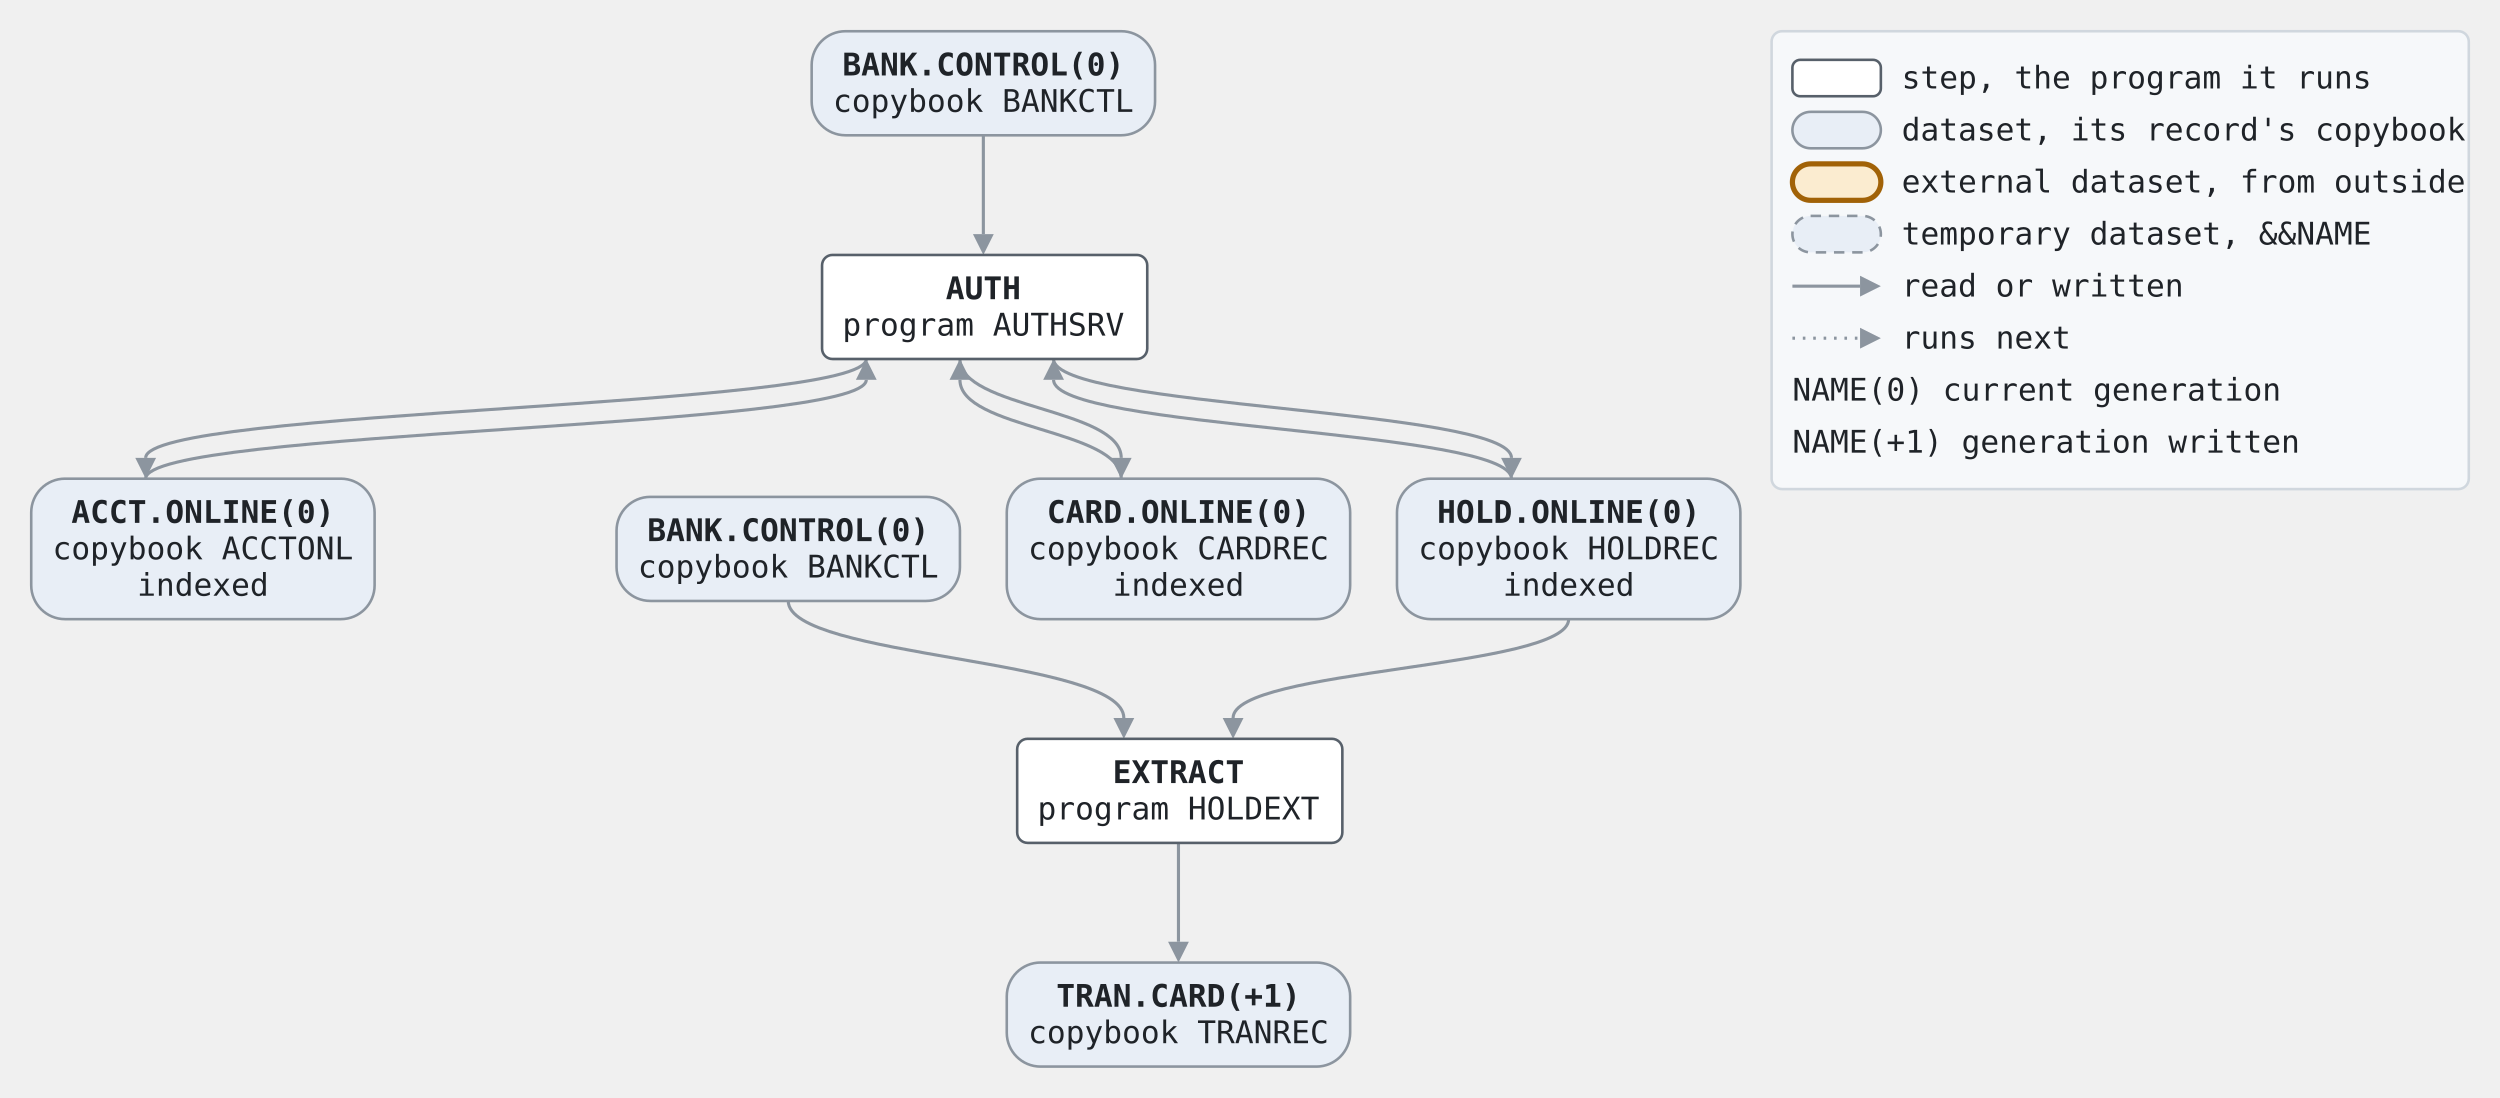
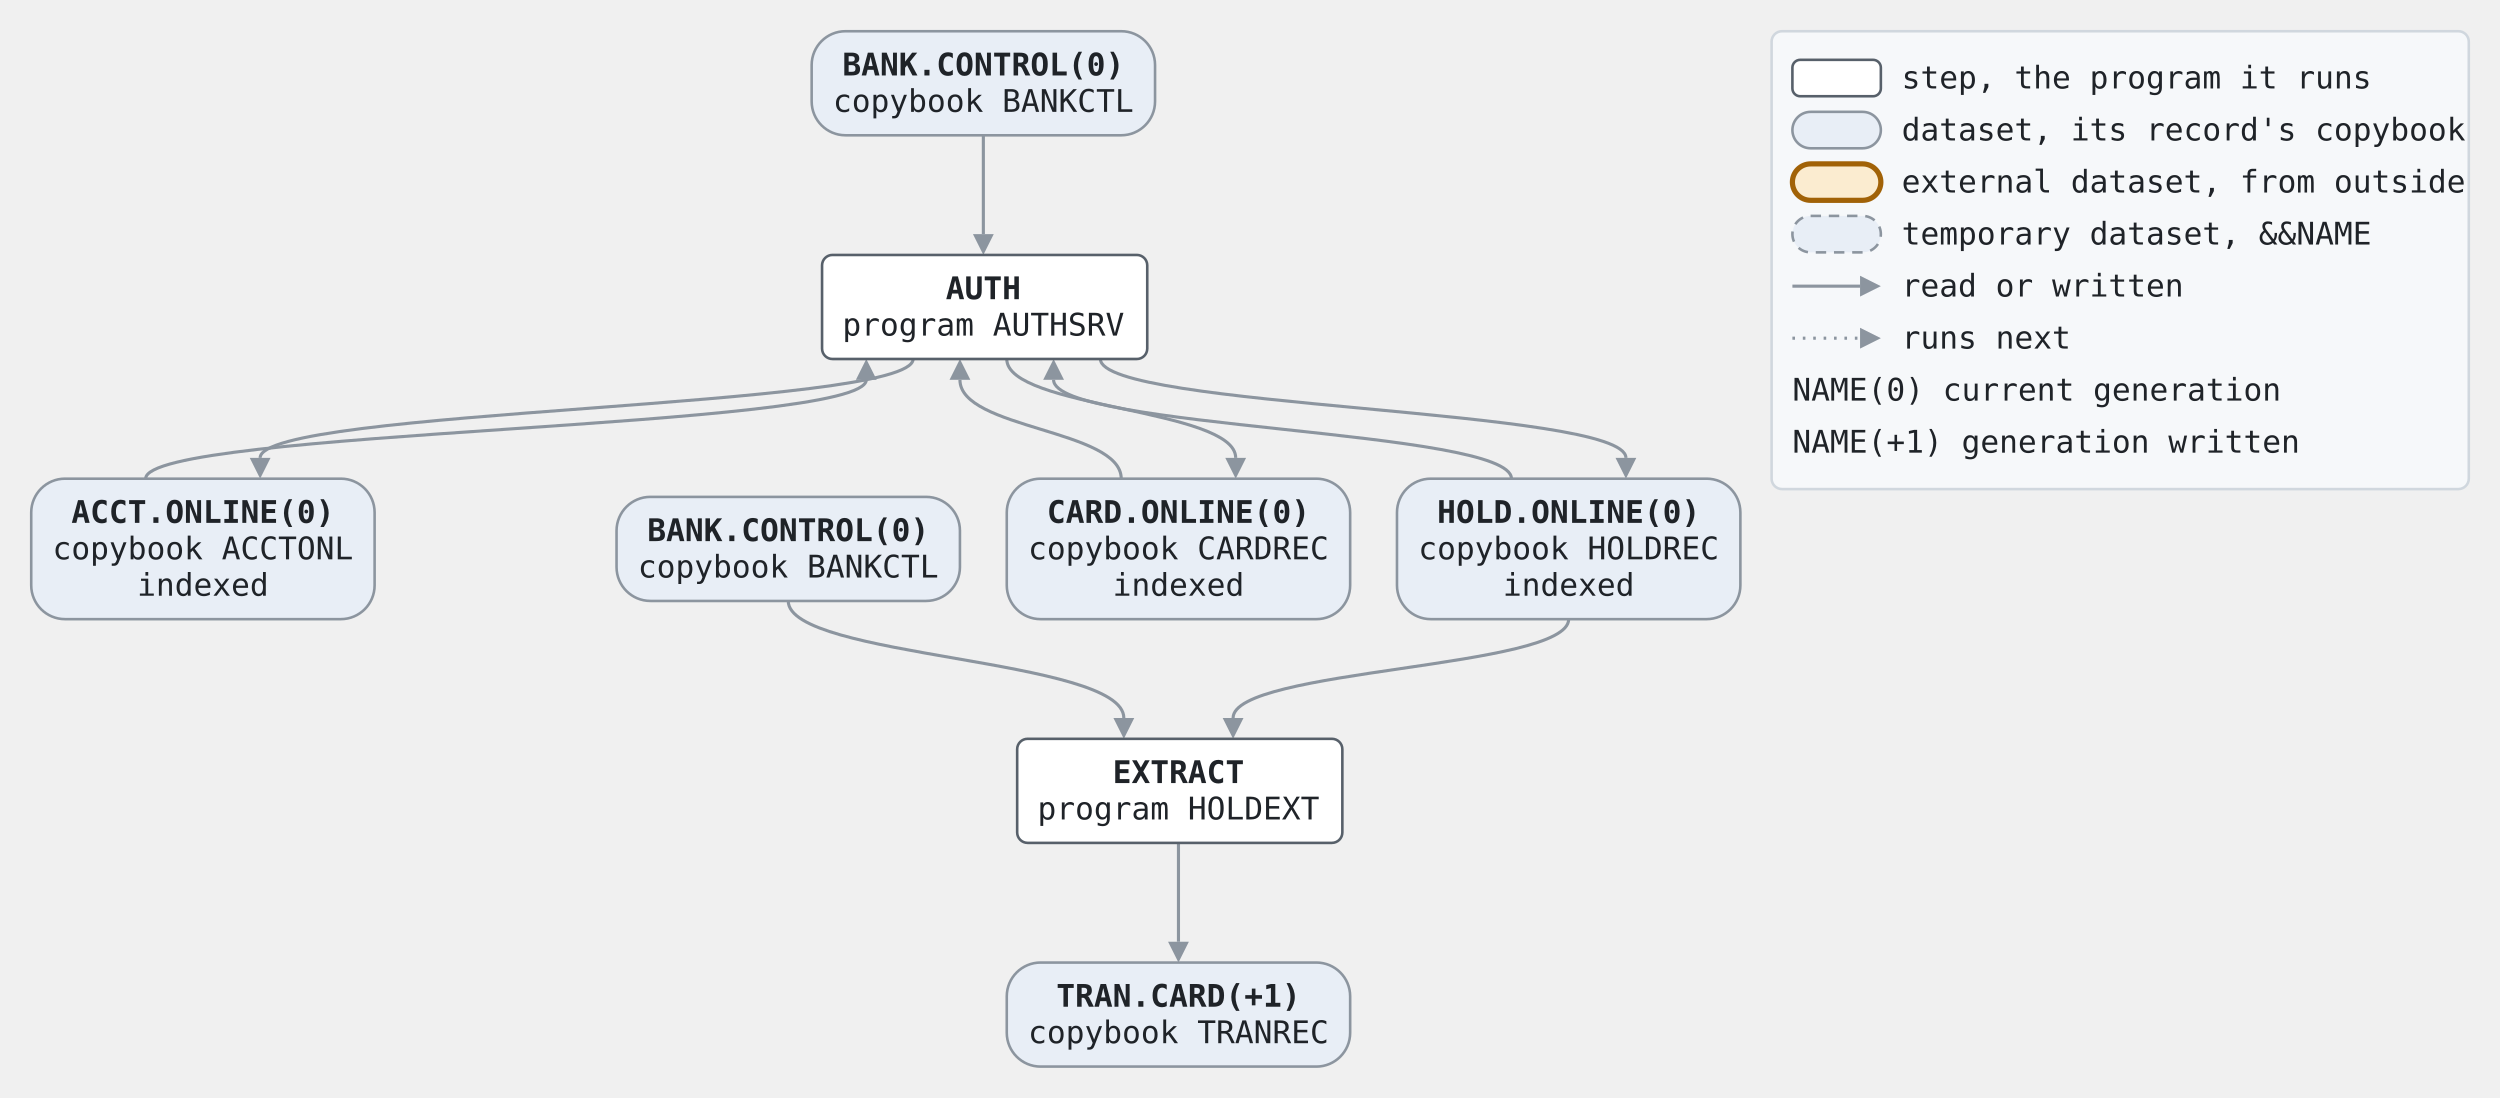
<svg xmlns="http://www.w3.org/2000/svg" width="961" height="422" viewBox="0 0 961 422" font-family="ui-monospace, SFMono-Regular, Menlo, Consolas, monospace" font-size="12">
  <style>
.box { fill: #ffffff; stroke: #57606a; stroke-width: 1 }
.box.emphasis { stroke-width: 2.5 }
.box.data { fill: #e8eef6; stroke: #8c959f }
.box.external { fill: #fbecd0; stroke: #a16207; stroke-width: 2 }
.box.dashed { stroke-dasharray: 4 3 }
.label { fill: #1f2328 }
.label.first { font-weight: 600 }
.edge { fill: none; stroke: #8c959f; stroke-width: 1.2 }
.edge.dashed { stroke-dasharray: 4 3 }
.edge.dotted { stroke-dasharray: 1 3 }
.head { fill: #8c959f }
.legend { fill: #f6f8fa; stroke: #d0d7de }
.box.highlight { stroke: #c2410c; stroke-width: 2.5 }
.edge.highlight { stroke: #c2410c; stroke-width: 2 }
.head.highlight { fill: #c2410c }
@media (prefers-color-scheme: dark) {
  .box { fill: #161b22; stroke: #8b949e }
  .box.data { fill: #1f2a3a; stroke: #6e7681 }
  .box.external { fill: #3a2c12; stroke: #d6a64a }
  .label { fill: #e6edf3 }
  .edge { stroke: #6e7681 }
  .head { fill: #6e7681 }
  .legend { fill: #0d1117; stroke: #30363d }
  .box.highlight, .edge.highlight { stroke: #fb923c }
  .head.highlight { fill: #fb923c }
}
</style>
  <defs>
    <marker id="arrow" viewBox="0 0 8 8" refX="0" refY="4" markerUnits="userSpaceOnUse" markerWidth="8" markerHeight="8" orient="auto-start-reverse">
      <path class="head" d="M0,0 L8,4 L0,8 z" />
    </marker>
    <marker id="arrow-highlight" viewBox="0 0 8 8" refX="0" refY="4" markerUnits="userSpaceOnUse" markerWidth="8" markerHeight="8" orient="auto-start-reverse">
      <path class="head highlight" d="M0,0 L8,4 L0,8 z" />
    </marker>
  </defs>
  <path class="edge" d="M378,52 C378,71 378,71 378,90" marker-end="url(#arrow)" />
  <path class="edge" d="M333,146 C333,165 56,165 56,184" marker-start="url(#arrow)" />
  <path class="edge" d="M369,146 C369,165 431,165 431,184" marker-start="url(#arrow)" />
  <path class="edge" d="M405,146 C405,165 581,165 581,184" marker-start="url(#arrow)" />
-   <path class="edge" d="M333,138 C333,157 56,157 56,176" marker-end="url(#arrow)" />
-   <path class="edge" d="M369,138 C369,157 431,157 431,176" marker-end="url(#arrow)" />
-   <path class="edge" d="M405,138 C405,157 581,157 581,176" marker-end="url(#arrow)" />
+   <path class="edge" d="M351,138 C351,157 100,157 100,176" marker-end="url(#arrow)" />
+   <path class="edge" d="M387,138 C387,157 475,157 475,176" marker-end="url(#arrow)" />
+   <path class="edge" d="M423,138 C423,157 625,157 625,176" marker-end="url(#arrow)" />
  <path class="edge" d="M303,231 C303,253 432,253 432,276" marker-end="url(#arrow)" />
  <path class="edge" d="M603,238 C603,257 474,257 474,276" marker-end="url(#arrow)" />
  <path class="edge" d="M453,324 C453,343 453,343 453,362" marker-end="url(#arrow)" />
  <a href="../copybooks/BANKCTL.md">
    <rect class="box data" x="312" y="12" width="132" height="40" rx="13" />
    <text class="label first" x="378" y="29" text-anchor="middle">BANK.CONTROL(0)</text>
    <text class="label" x="378" y="43" text-anchor="middle">copybook BANKCTL</text>
  </a>
  <a href="../copybooks/ACCTONL.md">
    <rect class="box data" x="12" y="184" width="132" height="54" rx="13" />
    <text class="label first" x="78" y="201" text-anchor="middle">ACCT.ONLINE(0)</text>
    <text class="label" x="78" y="215" text-anchor="middle">copybook ACCTONL</text>
    <text class="label" x="78" y="229" text-anchor="middle">indexed</text>
  </a>
  <a href="../copybooks/CARDREC.md">
    <rect class="box data" x="387" y="184" width="132" height="54" rx="13" />
    <text class="label first" x="453" y="201" text-anchor="middle">CARD.ONLINE(0)</text>
    <text class="label" x="453" y="215" text-anchor="middle">copybook CARDREC</text>
    <text class="label" x="453" y="229" text-anchor="middle">indexed</text>
  </a>
  <a href="../copybooks/HOLDREC.md">
    <rect class="box data" x="537" y="184" width="132" height="54" rx="13" />
    <text class="label first" x="603" y="201" text-anchor="middle">HOLD.ONLINE(0)</text>
    <text class="label" x="603" y="215" text-anchor="middle">copybook HOLDREC</text>
    <text class="label" x="603" y="229" text-anchor="middle">indexed</text>
  </a>
  <a href="../programs/AUTHSRV.md">
    <rect class="box" x="316" y="98" width="125" height="40" rx="4" />
    <text class="label first" x="378" y="115" text-anchor="middle">AUTH</text>
    <text class="label" x="378" y="129" text-anchor="middle">program AUTHSRV</text>
  </a>
  <a href="../copybooks/BANKCTL.md">
    <rect class="box data" x="237" y="191" width="132" height="40" rx="13" />
    <text class="label first" x="303" y="208" text-anchor="middle">BANK.CONTROL(0)</text>
    <text class="label" x="303" y="222" text-anchor="middle">copybook BANKCTL</text>
  </a>
  <a href="../programs/HOLDEXT.md">
    <rect class="box" x="391" y="284" width="125" height="40" rx="4" />
    <text class="label first" x="453" y="301" text-anchor="middle">EXTRACT</text>
    <text class="label" x="453" y="315" text-anchor="middle">program HOLDEXT</text>
  </a>
  <a href="../copybooks/TRANREC.md">
    <rect class="box data" x="387" y="370" width="132" height="40" rx="13" />
    <text class="label first" x="453" y="387" text-anchor="middle">TRAN.CARD(+1)</text>
    <text class="label" x="453" y="401" text-anchor="middle">copybook TRANREC</text>
  </a>
  <g class="legend-keys">
    <rect class="legend" x="681" y="12" width="268" height="176" rx="4" />
    <rect class="box" x="689" y="23" width="34" height="14" rx="3" />
    <text class="label" x="731" y="34">step, the program it runs</text>
    <rect class="box data" x="689" y="43" width="34" height="14" rx="7" />
    <text class="label" x="731" y="54">dataset, its record's copybook</text>
    <rect class="box data external" x="689" y="63" width="34" height="14" rx="7" />
    <text class="label" x="731" y="74">external dataset, from outside</text>
    <rect class="box data dashed" x="689" y="83" width="34" height="14" rx="7" />
    <text class="label" x="731" y="94">temporary dataset, &amp;&amp;NAME</text>
    <path class="edge" d="M689,110 L715,110" marker-end="url(#arrow)" />
    <text class="label" x="731" y="114">read or written</text>
    <path class="edge dotted" d="M689,130 L715,130" marker-end="url(#arrow)" />
    <text class="label" x="731" y="134">runs next</text>
    <text class="label" x="689" y="154">NAME(0)  current generation</text>
    <text class="label" x="689" y="174">NAME(+1) generation written</text>
  </g>
</svg>
